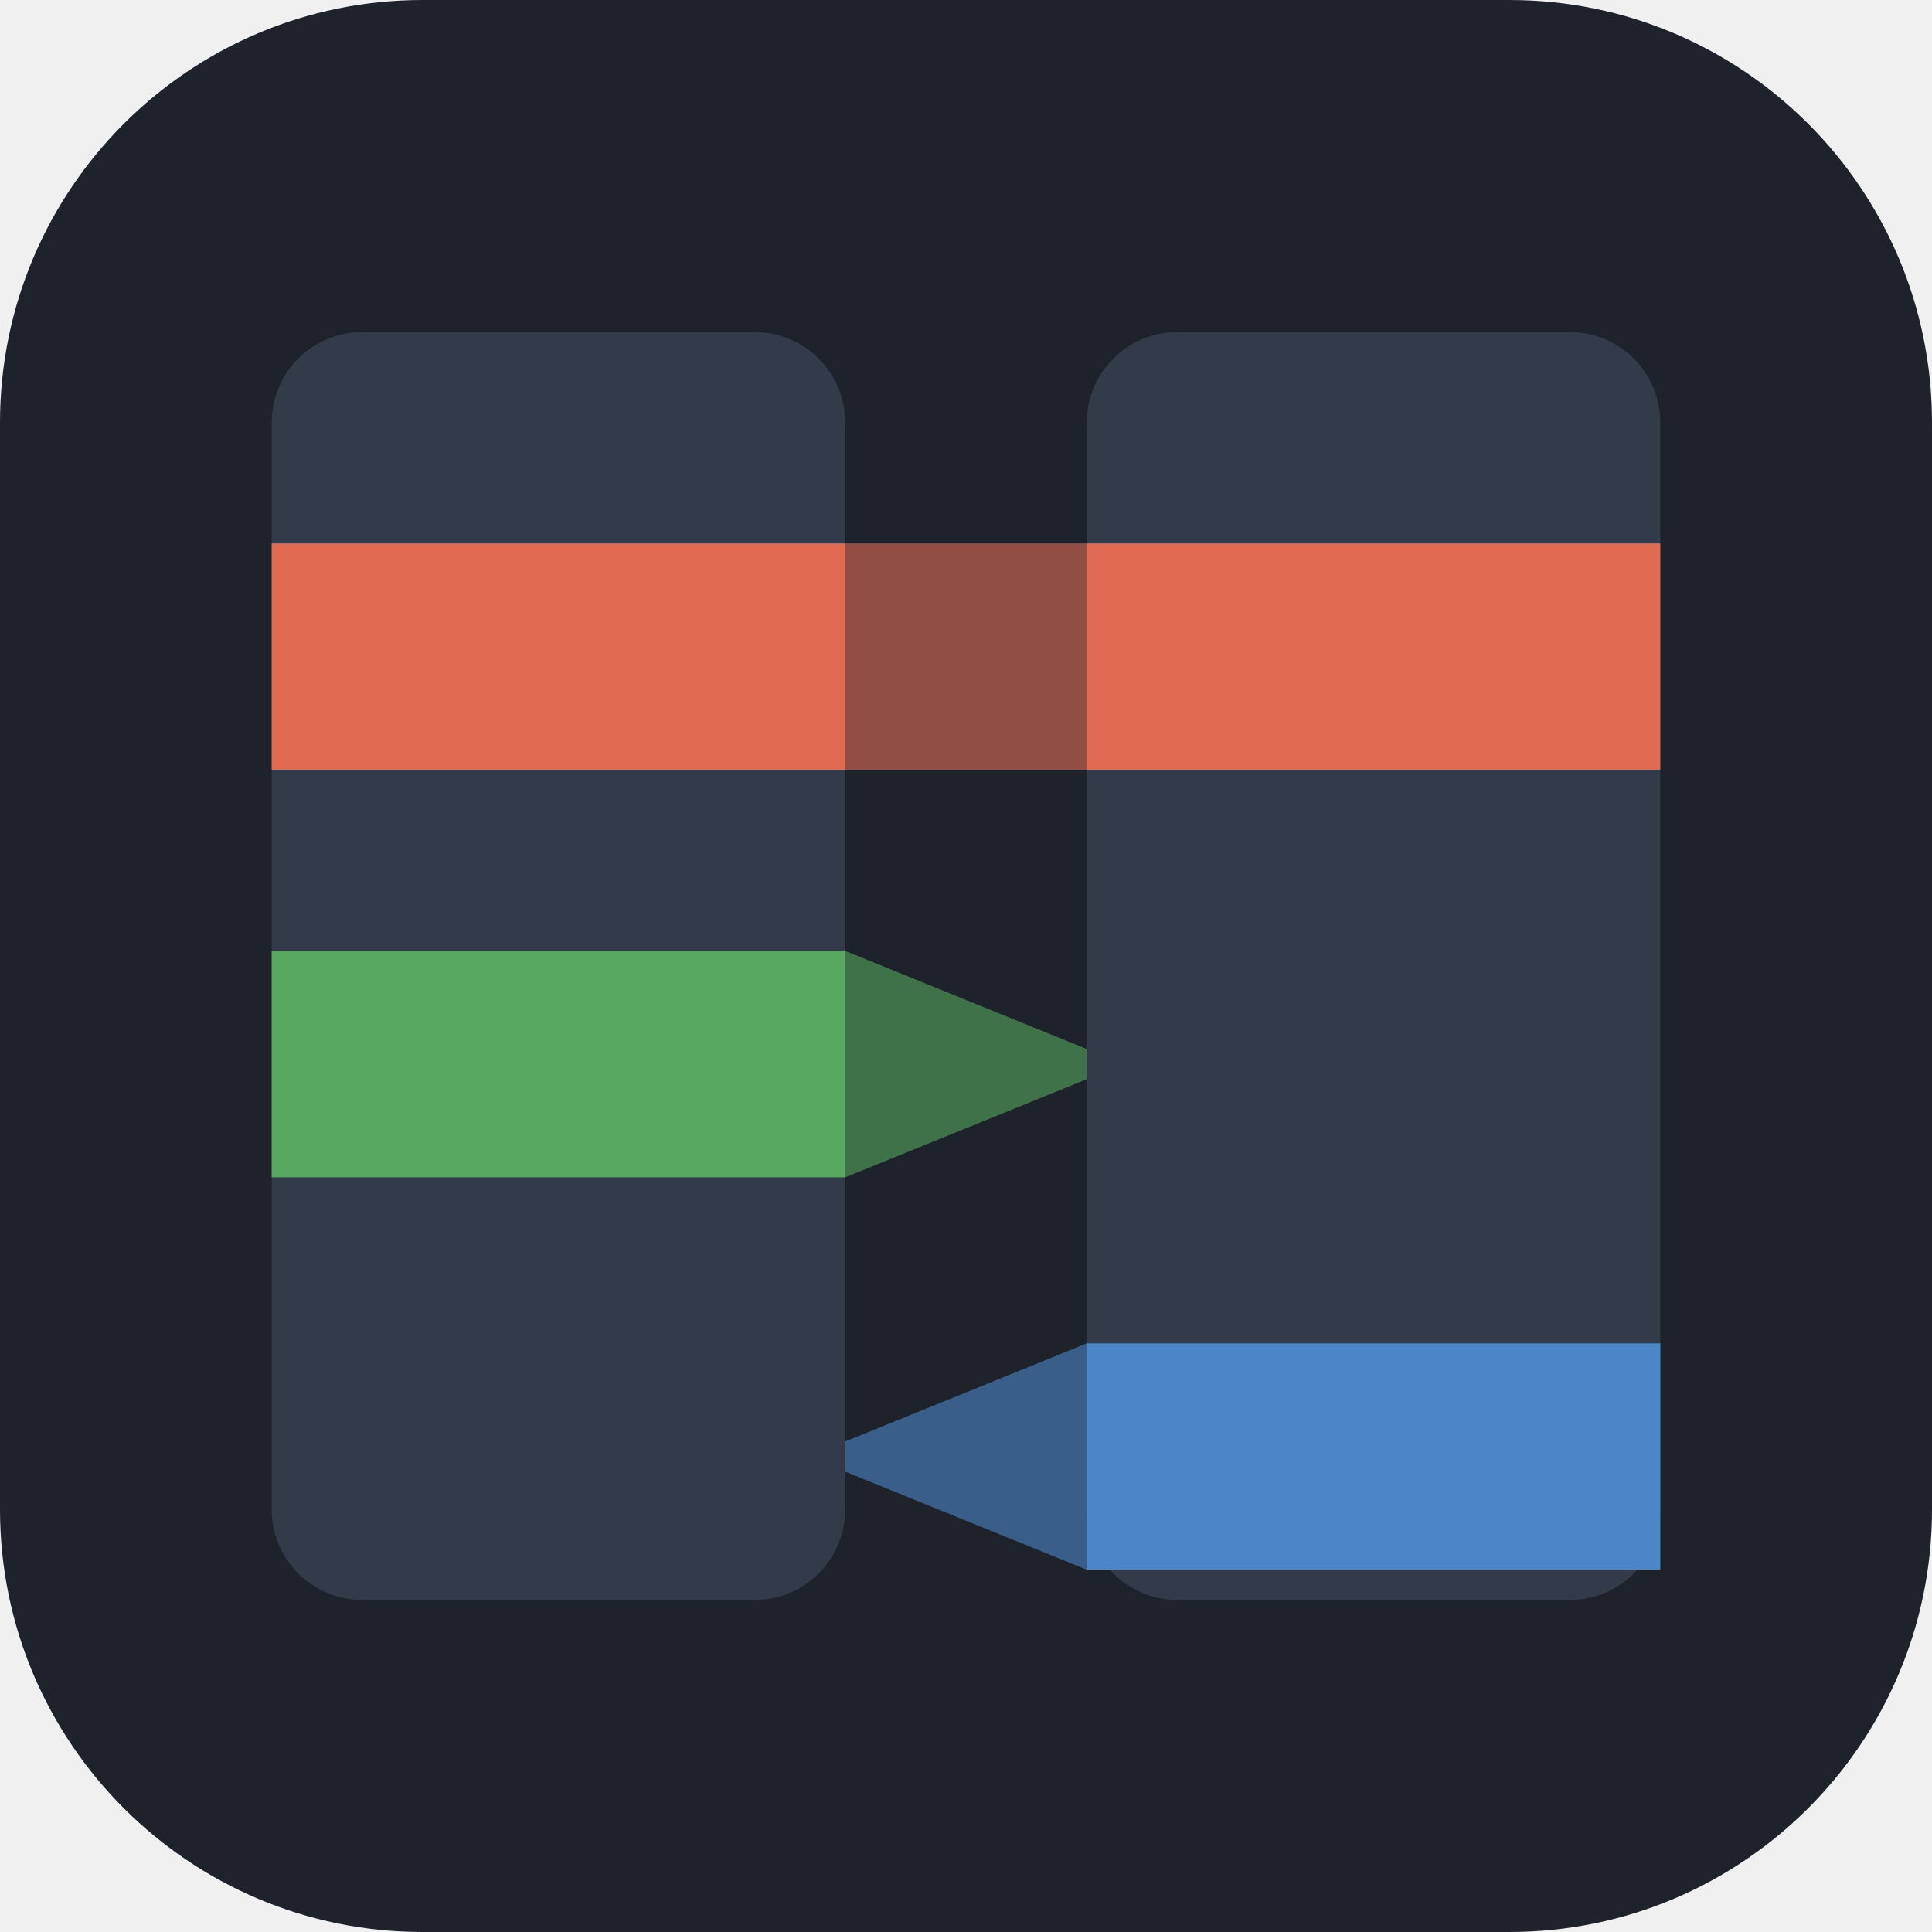
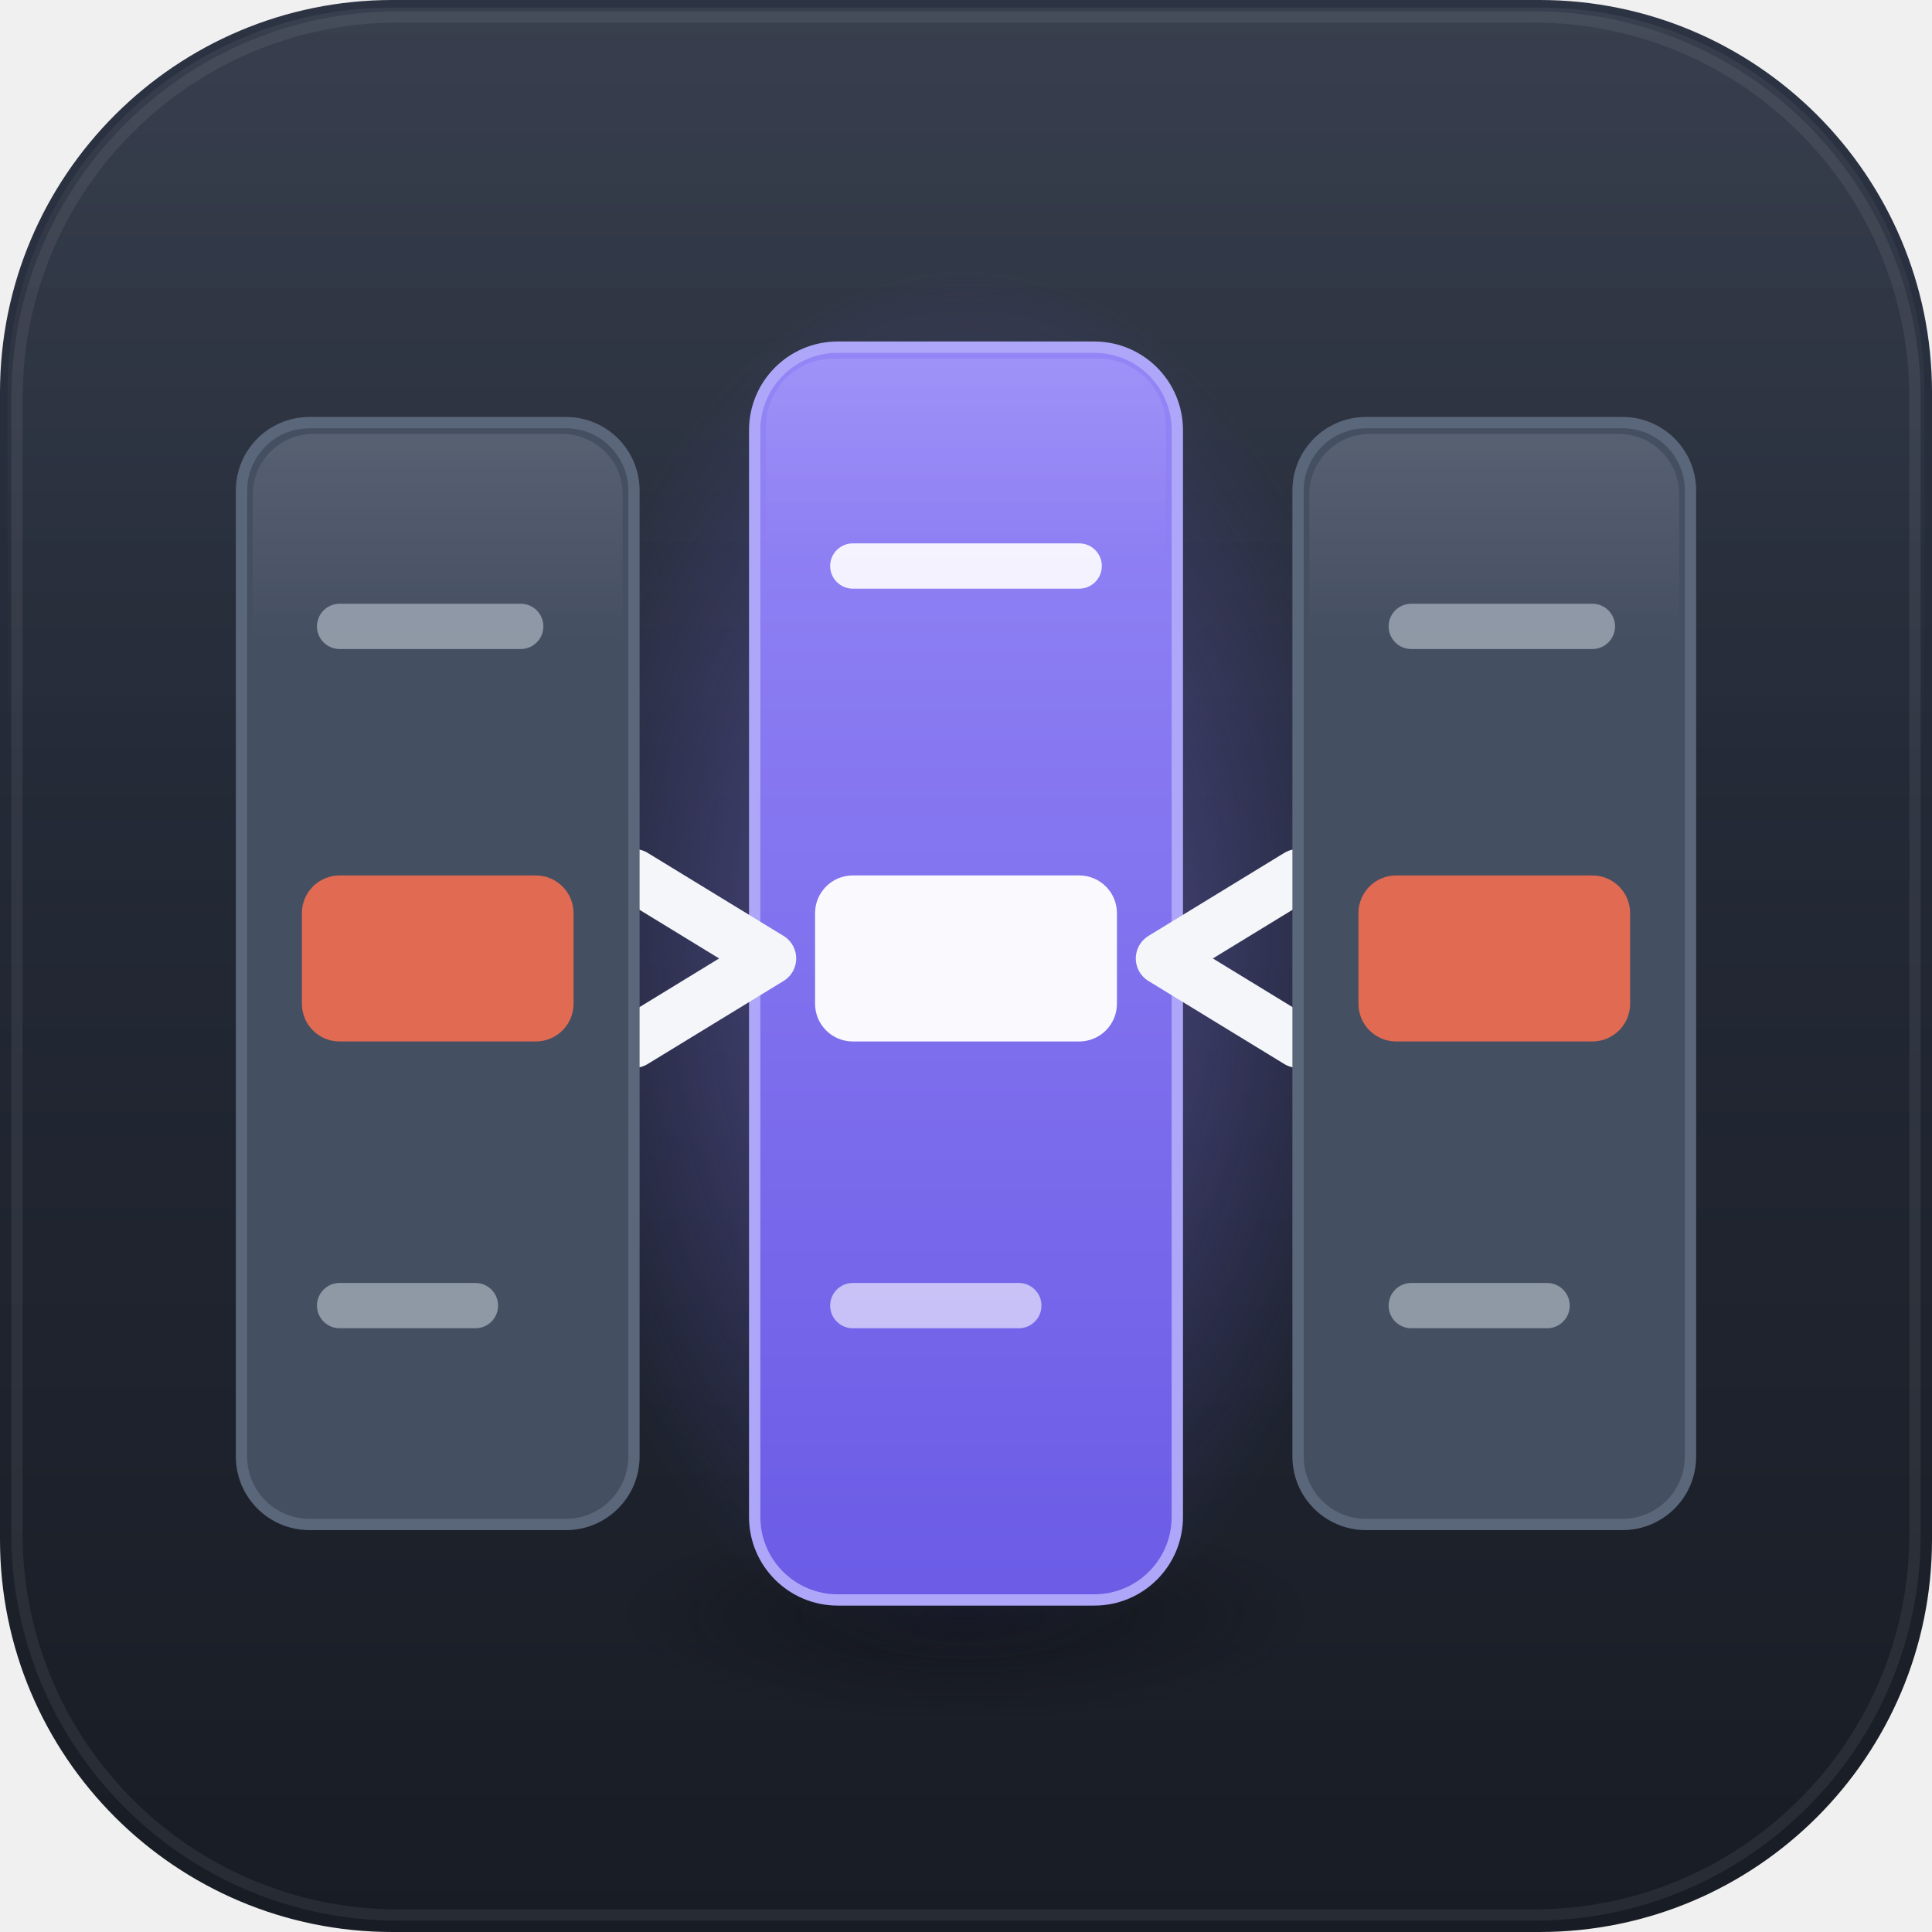
- <svg xmlns="http://www.w3.org/2000/svg" width="256" height="256" viewBox="0 0 256 256">
-   <rect width="256" height="256" rx="56" fill="#1E222A" />
-   <rect x="36" y="44" width="76" height="168" rx="12" fill="#333B4A" />
-   <rect x="144" y="44" width="76" height="168" rx="12" fill="#333B4A" />
-   <rect x="36" y="72" width="76" height="30" fill="#E06A52" />
-   <rect x="144" y="72" width="76" height="30" fill="#E06A52" />
-   <rect x="112" y="72" width="32" height="30" fill="#E06A52" opacity="0.6" />
-   <rect x="36" y="126" width="76" height="30" fill="#57A75F" />
-   <path d="M112 126 L144 139 L144 143 L112 156 Z" fill="#57A75F" opacity="0.6" />
-   <rect x="144" y="178" width="76" height="30" fill="#4A86C8" />
-   <path d="M144 178 L112 191 L112 195 L144 208 Z" fill="#4A86C8" opacity="0.6" />
+ <svg xmlns="http://www.w3.org/2000/svg" viewBox="0 0 256 256">
+   <defs>
+     <linearGradient id="bg" x1="0" y1="0" x2="0" y2="1">
+       <stop offset="0" stop-color="#2C3343" />
+       <stop offset="1" stop-color="#181C24" />
+     </linearGradient>
+     <linearGradient id="res" x1="0" y1="0" x2="0" y2="1">
+       <stop offset="0" stop-color="#9486F6" />
+       <stop offset="1" stop-color="#6B5BE6" />
+     </linearGradient>
+     <linearGradient id="cs" x1="0" y1="0" x2="0" y2="1">
+       <stop offset="0" stop-color="#FFFFFF" stop-opacity="0.10" />
+       <stop offset="0.45" stop-color="#FFFFFF" stop-opacity="0" />
+     </linearGradient>
+     <linearGradient id="ts" x1="0" y1="0" x2="0" y2="1">
+       <stop offset="0" stop-color="#FFFFFF" stop-opacity="0.06" />
+       <stop offset="0.4" stop-color="#FFFFFF" stop-opacity="0" />
+     </linearGradient>
+     <radialGradient id="gl" cx="0.5" cy="0.5" r="0.5">
+       <stop offset="0" stop-color="#8E82F2" stop-opacity="0.55" />
+       <stop offset="1" stop-color="#6B5BE6" stop-opacity="0" />
+     </radialGradient>
+     <radialGradient id="sh" cx="0.5" cy="0.5" r="0.5">
+       <stop offset="0" stop-color="#0C0E13" stop-opacity="0.55" />
+       <stop offset="1" stop-color="#0C0E13" stop-opacity="0" />
+     </radialGradient>
+   </defs>
+   <rect width="256" height="256" rx="52" fill="url(#bg)" />
+   <rect x="1" y="1" width="254" height="254" rx="51" fill="url(#ts)" />
+   <ellipse cx="128" cy="214" rx="46" ry="14" fill="url(#sh)" />
+   <ellipse cx="128" cy="128" rx="58" ry="92" fill="url(#gl)" />
+   <rect x="100" y="46" width="56" height="166" rx="11" fill="url(#res)" stroke="#AEA6F8" stroke-width="1.5" />
+   <rect x="101.5" y="47.5" width="53" height="60" rx="9" fill="url(#cs)" />
+   <rect x="110" y="72" width="36" height="6" rx="3" fill="#FFFFFF" opacity="0.9" />
+   <rect x="110" y="170" width="28" height="6" rx="3" fill="#FFFFFF" opacity="0.6" />
+   <rect x="108" y="116" width="40" height="22" rx="5" fill="#FFFFFF" opacity="0.96" />
+   <path d="M84 116 L102 127 L84 138" fill="none" stroke="#F4F6FA" stroke-width="7" stroke-linecap="round" stroke-linejoin="round" />
+   <path d="M172 116 L154 127 L172 138" fill="none" stroke="#F4F6FA" stroke-width="7" stroke-linecap="round" stroke-linejoin="round" />
+   <g>
+     <rect x="32" y="56" width="52" height="146" rx="9" fill="#454F62" stroke="#5A6679" stroke-width="1.5" />
+     <rect x="33.5" y="57.5" width="49" height="60" rx="8" fill="url(#cs)" />
+     <rect x="42" y="80" width="30" height="6" rx="3" fill="#AEB6C2" opacity="0.7" />
+     <rect x="42" y="170" width="24" height="6" rx="3" fill="#AEB6C2" opacity="0.7" />
+     <rect x="40" y="116" width="36" height="22" rx="5" fill="#E06A52" />
+   </g>
+   <g>
+     <rect x="172" y="56" width="52" height="146" rx="9" fill="#454F62" stroke="#5A6679" stroke-width="1.5" />
+     <rect x="173.5" y="57.5" width="49" height="60" rx="8" fill="url(#cs)" />
+     <rect x="184" y="80" width="30" height="6" rx="3" fill="#AEB6C2" opacity="0.7" />
+     <rect x="184" y="170" width="24" height="6" rx="3" fill="#AEB6C2" opacity="0.7" />
+     <rect x="180" y="116" width="36" height="22" rx="5" fill="#E06A52" />
+   </g>
+   <rect x="2.25" y="2.25" width="251.5" height="251.5" rx="50.5" fill="none" stroke="#FFFFFF" stroke-opacity="0.07" stroke-width="1.5" />
</svg>
